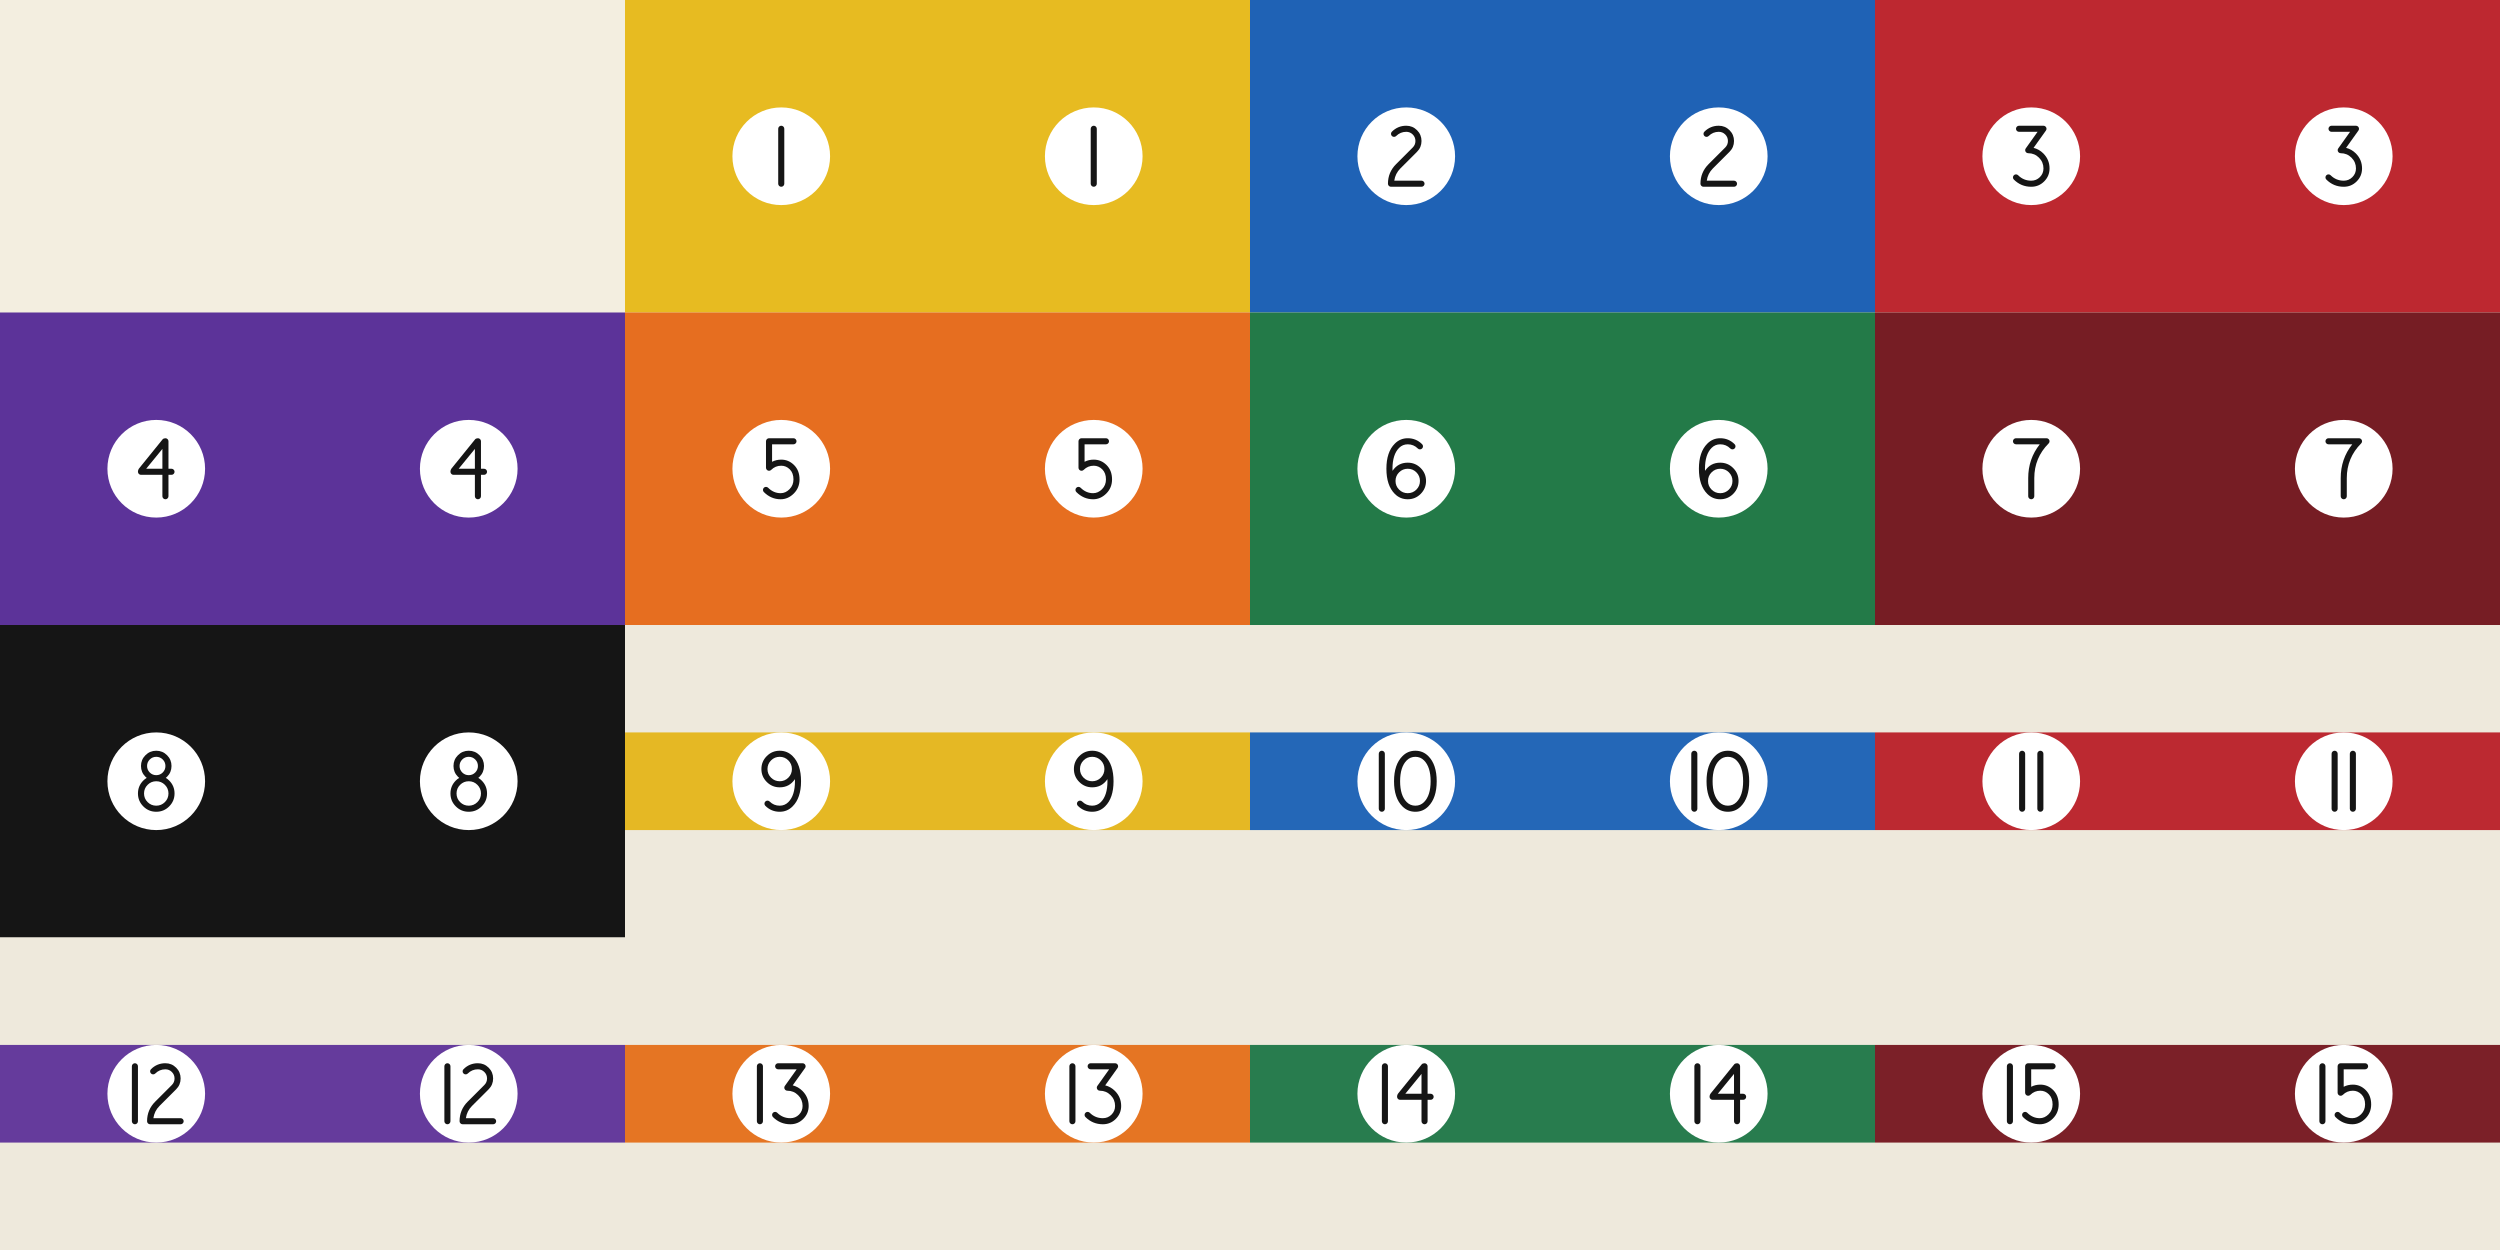
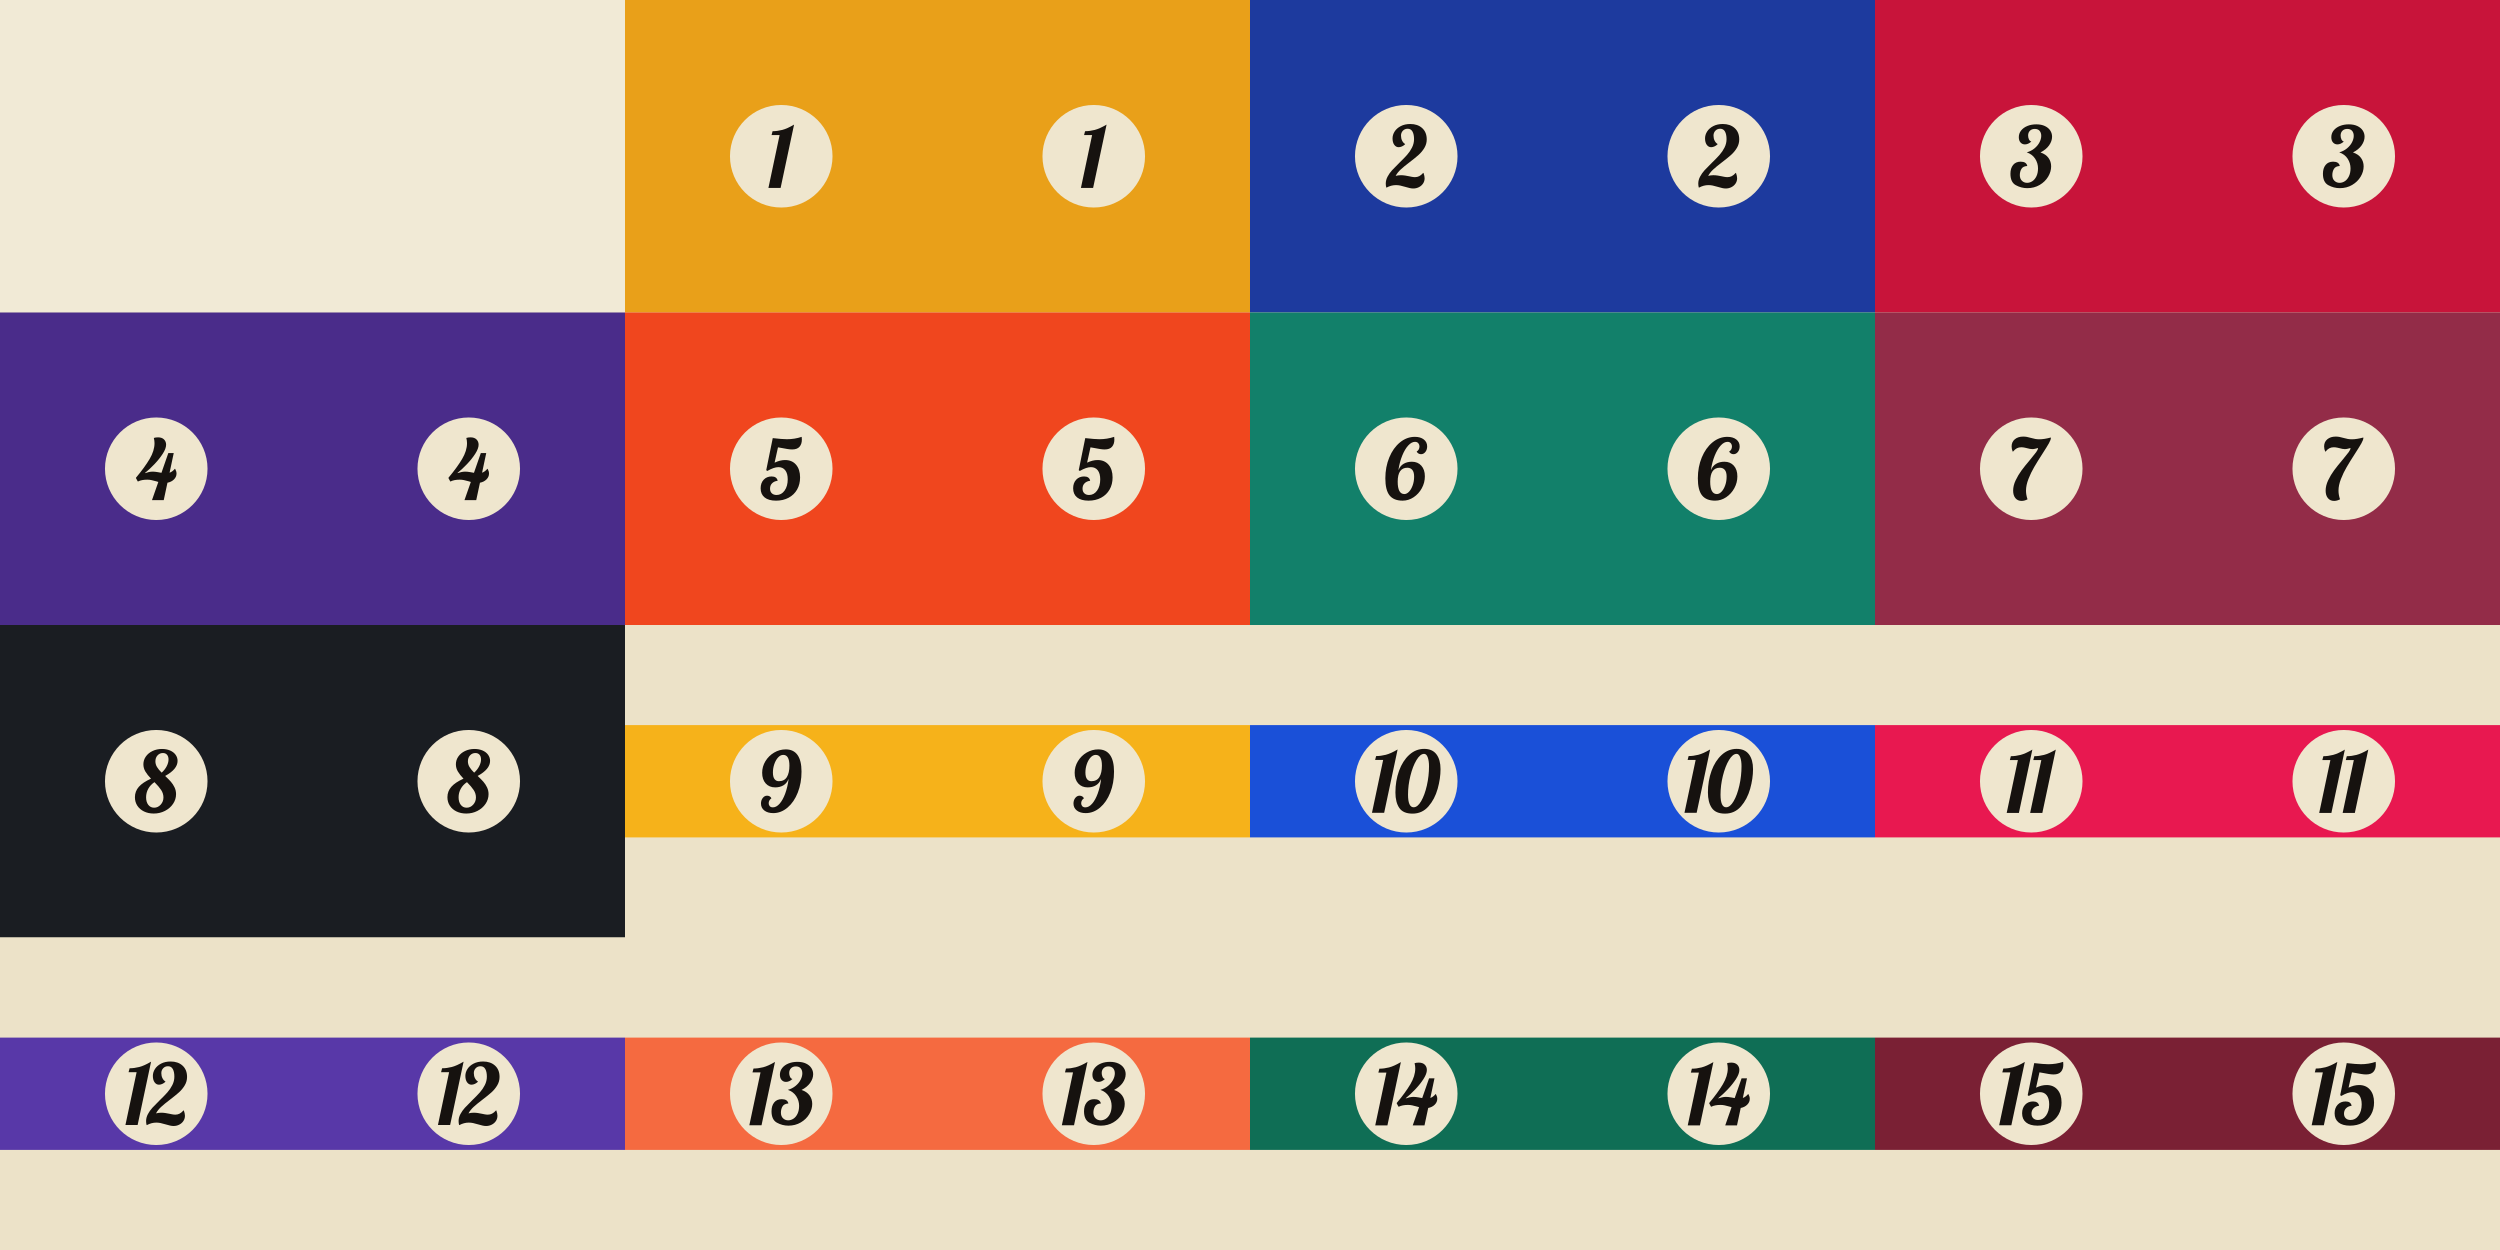
<svg xmlns="http://www.w3.org/2000/svg" width="2048" height="1024" viewBox="0 0 1024 512">
  <defs>
-     <symbol id="n1" viewBox="0 0 306 1024">
-       <path d="M102 973V51Q102 30 117.0 15.0Q132 0 153 0Q174 0 189.0 15.0Q204 30 204 51V973Q204 994 189.0 1009.0Q174 1024 153 1024Q132 1024 117.0 1009.0Q102 994 102 973Z" />
+     <symbol id="n1" viewBox="21.0 252.0 303.0 748.0">
+       <path d="M21.0 1000.0 L153.0 376.0 L58.0 376.0 L70.0 330.0 Q125.0 330.0 184.0 315.0 Q243.0 300.0 324.0 252.0 L324.0 252.0 L165.0 1000.0 L21.0 1000.0 Z" />
    </symbol>
-     <symbol id="n2" viewBox="0 0 716 1024">
-       <path d="M102 136Q102 115 117 100Q217 0 358 0Q464 0 539.0 75.0Q614 150 614 256Q614 362 539 437L259 717Q174 802 157 922H614Q635 922 650.0 937.0Q665 952 665 973Q665 994 650.0 1009.0Q635 1024 614 1024H102Q81 1024 66.0 1009.0Q51 994 51 973Q51 781 187 645L467 365Q512 320 512 256Q512 192 467.0 147.0Q422 102 358 102Q260 102 189 172Q174 187 153 187Q132 187 117.0 172.0Q102 157 102 136Z" />
+     <symbol id="n2" viewBox="-12.0 250.0 484.0 762.0">
+       <path d="M313.0 1012.0 Q293.0 1012.0 271.5 1007.0 Q250.0 1002.0 219.0 993.0 L219.0 993.0 Q182.0 982.0 158.0 977.0 Q134.0 972.0 108.0 972.0 L108.0 972.0 Q52.0 972.0 -2.0 1001.0 L-2.0 1001.0 L-6.0 1001.0 Q-12.0 977.0 -12.0 954.0 L-12.0 954.0 Q-12.0 912.0 9.5 871.5 Q31.0 831.0 62.0 797.0 Q93.0 763.0 147.0 710.0 L147.0 710.0 Q204.0 655.0 239.0 615.5 Q274.0 576.0 298.0 528.5 Q322.0 481.0 322.0 429.0 L322.0 429.0 Q322.0 372.0 303.5 339.0 Q285.0 306.0 247.0 306.0 L247.0 306.0 Q212.0 306.0 190.0 329.5 Q168.0 353.0 168.0 387.0 L168.0 387.0 Q168.0 421.0 181.5 447.5 Q195.0 474.0 216.0 486.0 L216.0 486.0 L216.0 490.0 Q199.0 506.0 179.0 515.0 Q159.0 524.0 140.0 524.0 L140.0 524.0 Q109.0 524.0 88.5 496.0 Q68.0 468.0 68.0 420.0 L68.0 420.0 Q68.0 378.0 92.5 339.0 Q117.0 300.0 165.0 275.0 Q213.0 250.0 278.0 250.0 L278.0 250.0 Q365.0 250.0 418.5 298.5 Q472.0 347.0 472.0 432.0 L472.0 432.0 Q472.0 486.0 444.5 532.0 Q417.0 578.0 377.0 614.0 Q337.0 650.0 270.0 701.0 L270.0 701.0 Q204.0 751.0 165.0 787.0 Q126.0 823.0 105.0 863.0 L105.0 863.0 Q134.0 855.0 167.0 855.0 L167.0 855.0 Q191.0 855.0 217.0 859.0 Q243.0 863.0 266.0 868.0 L266.0 868.0 Q270.0 869.0 292.5 873.5 Q315.0 878.0 333.0 878.0 L333.0 878.0 Q360.0 878.0 383.0 866.5 Q406.0 855.0 431.0 827.0 L431.0 827.0 L434.0 829.0 Q447.0 866.0 447.0 891.0 L447.0 891.0 Q447.0 926.0 428.5 953.5 Q410.0 981.0 379.0 996.5 Q348.0 1012.0 313.0 1012.0 L313.0 1012.0 Z" />
    </symbol>
-     <symbol id="n3" viewBox="0 0 716 1024">
-       <path d="M102 51Q102 30 117.0 15.0Q132 0 153 0H563Q584 0 599.0 15.0Q614 30 614 51Q614 67 604 81L397 371Q491 395 560 464Q665 569 665 717Q665 844 575.0 934.0Q485 1024 358 1024Q187 1024 66 903Q51 888 51 867Q51 846 66.0 831.0Q81 816 102 816Q123 816 138 831Q229 922 358 922Q443 922 503.0 862.0Q563 802 563 717Q563 611 488.0 536.0Q413 461 307 461Q286 461 271.0 446.0Q256 431 256 410Q256 394 266 380L464 102H153Q132 102 117.0 87.0Q102 72 102 51Z" />
+     <symbol id="n3" viewBox="6.0 251.0 492.0 754.0">
+       <path d="M205.0 1005.0 Q134.0 1005.0 70.0 970.0 Q6.0 935.0 6.0 835.0 L6.0 835.0 Q6.0 770.0 37.5 731.0 Q69.0 692.0 127.0 692.0 L127.0 692.0 Q195.0 692.0 205.0 743.0 L205.0 743.0 Q154.0 746.0 135.5 778.0 Q117.0 810.0 117.0 851.0 L117.0 851.0 Q117.0 894.0 142.0 918.0 Q167.0 942.0 203.0 942.0 L203.0 942.0 Q235.0 942.0 264.5 923.0 Q294.0 904.0 313.0 865.0 Q332.0 826.0 332.0 771.0 L332.0 771.0 Q332.0 710.0 298.5 657.5 Q265.0 605.0 199.0 582.0 L199.0 582.0 Q252.0 567.0 291.0 534.5 Q330.0 502.0 350.0 462.5 Q370.0 423.0 370.0 387.0 L370.0 387.0 Q370.0 350.0 350.5 327.5 Q331.0 305.0 294.0 305.0 L294.0 305.0 Q258.0 305.0 236.5 326.5 Q215.0 348.0 215.0 383.0 L215.0 383.0 Q215.0 407.0 224.5 428.0 Q234.0 449.0 253.0 454.0 L253.0 454.0 Q216.0 488.0 177.0 488.0 L177.0 488.0 Q146.0 488.0 125.5 465.5 Q105.0 443.0 105.0 403.0 L105.0 403.0 Q105.0 358.0 132.5 323.5 Q160.0 289.0 207.0 270.0 Q254.0 251.0 312.0 251.0 L312.0 251.0 Q371.0 251.0 413.0 271.0 Q455.0 291.0 476.5 324.0 Q498.0 357.0 498.0 397.0 L498.0 397.0 Q498.0 449.0 463.0 499.0 Q428.0 549.0 361.0 583.0 L361.0 583.0 Q424.0 604.0 455.5 647.5 Q487.0 691.0 487.0 748.0 L487.0 748.0 Q487.0 810.0 451.5 869.5 Q416.0 929.0 351.5 967.0 Q287.0 1005.0 205.0 1005.0 L205.0 1005.0 Z" />
    </symbol>
-     <symbol id="n4" viewBox="0 0 716 1024">
-       <path d="M512 1024Q491 1024 476.0 1009.0Q461 994 461 973V614H102Q81 614 66.0 599.0Q51 584 51 563Q51 528 75 500L466 17Q480 2 512 0Q533 0 548.0 15.0Q563 30 563 51V512H614Q635 512 650.0 527.0Q665 542 665 563Q665 584 650.0 599.0Q635 614 614 614H563V973Q563 994 548.0 1009.0Q533 1024 512 1024ZM461 512V179L189 512Z" />
+     <symbol id="n4" viewBox="-2.0 258.0 479.0 742.0">
+       <path d="M477.0 686.0 Q477.0 725.0 447.0 755.0 Q417.0 785.0 370.0 794.0 L370.0 794.0 L326.0 1000.0 L187.0 1000.0 L262.0 785.0 L243.0 779.0 Q203.0 768.0 180.0 763.0 Q157.0 758.0 131.0 758.0 L131.0 758.0 Q65.0 758.0 23.0 779.0 L23.0 779.0 L19.0 779.0 L-2.0 740.0 L-2.0 735.0 Q101.0 612.0 159.0 514.0 Q217.0 416.0 217.0 327.0 L217.0 327.0 Q217.0 297.0 209.0 265.0 L209.0 265.0 Q230.0 258.0 259.0 258.0 L259.0 258.0 Q304.0 258.0 329.0 282.5 Q354.0 307.0 354.0 345.0 L354.0 345.0 Q354.0 390.0 314.5 451.5 Q275.0 513.0 217.5 573.5 Q160.0 634.0 105.0 678.0 L105.0 678.0 L106.0 681.0 Q124.0 674.0 148.5 668.5 Q173.0 663.0 195.0 663.0 L195.0 663.0 Q220.0 663.0 255.0 669.0 Q290.0 675.0 299.0 677.0 L299.0 677.0 L380.0 444.0 L444.0 444.0 L395.0 676.0 Q430.0 663.0 458.0 629.0 L458.0 629.0 L461.0 631.0 Q477.0 659.0 477.0 686.0 L477.0 686.0 Z" />
    </symbol>
-     <symbol id="n5" viewBox="0 0 716 1024">
-       <path d="M358 359Q482 359 573.5 450.5Q665 542 665 691Q665 831 568.5 927.5Q472 1024 348 1024Q187 1024 66 903Q51 888 51 867Q51 846 66.0 831.0Q81 816 102 816Q123 816 138 831Q229 922 348 922Q430 922 496.5 855.5Q563 789 563 691Q563 584 501.5 522.5Q440 461 358 461Q259 461 189 531Q174 546 153 546Q132 546 117.0 531.0Q102 516 102 495V51Q102 30 117.0 15.0Q132 0 153 0H563Q584 0 599.0 15.0Q614 30 614 51Q614 72 599.0 87.0Q584 102 563 102H204V395Q274 359 358 359Z" />
+     <symbol id="n5" viewBox="15.0 251.0 487.0 754.0">
+       <path d="M197.0 1005.0 Q109.0 1005.0 62.0 967.0 Q15.0 929.0 15.0 859.0 L15.0 859.0 Q15.0 796.0 51.0 757.5 Q87.0 719.0 145.0 719.0 L145.0 719.0 Q206.0 719.0 216.0 770.0 L216.0 770.0 Q175.0 775.0 150.5 799.5 Q126.0 824.0 126.0 863.0 L126.0 863.0 Q126.0 898.0 147.0 918.0 Q168.0 938.0 203.0 938.0 L203.0 938.0 Q261.0 938.0 298.0 886.0 Q335.0 834.0 335.0 753.0 L335.0 753.0 Q335.0 684.0 306.0 646.5 Q277.0 609.0 225.0 609.0 L225.0 609.0 Q172.0 609.0 94.0 654.0 L94.0 654.0 L81.0 645.0 L158.0 266.0 Q271.0 279.0 326.0 279.0 L326.0 279.0 Q417.0 279.0 500.0 251.0 L500.0 251.0 Q502.0 273.0 502.0 284.0 L502.0 284.0 Q502.0 336.0 474.5 368.0 Q447.0 400.0 387.0 400.0 L387.0 400.0 Q364.0 400.0 332.0 395.0 Q300.0 390.0 271.0 384.0 L271.0 384.0 Q246.0 379.0 220.0 375.0 L220.0 375.0 L180.0 556.0 Q245.0 525.0 304.0 525.0 L304.0 525.0 Q386.0 525.0 433.5 580.5 Q481.0 636.0 481.0 731.0 L481.0 731.0 Q481.0 812.0 445.5 874.0 Q410.0 936.0 345.5 970.5 Q281.0 1005.0 197.0 1005.0 L197.0 1005.0 Z" />
    </symbol>
-     <symbol id="n6" viewBox="0 0 768 1024">
-       <path d="M409 1024Q282 1024 192 934Q51 793 51 512Q51 231 192 91Q282 0 409 0Q550 0 650 100Q665 115 665 136Q665 157 650.0 172.0Q635 187 614 187Q593 187 578 172Q508 102 409 102Q324 102 264 162Q153 273 153 512Q153 530 154 547Q245 410 409 410Q536 410 626.0 500.0Q716 590 716 717Q716 844 626.0 934.0Q536 1024 409 1024ZM409 922Q494 922 554.0 862.0Q614 802 614 717Q614 632 554.0 572.0Q494 512 409 512Q324 512 264.0 572.0Q204 632 204 717Q204 802 264 862Q324 922 409 922Z" />
+     <symbol id="n6" viewBox="16.0 251.0 494.0 754.0">
+       <path d="M220.0 1005.0 Q115.0 1005.0 65.5 942.5 Q16.0 880.0 16.0 741.0 L16.0 741.0 Q16.0 607.0 62.5 494.5 Q109.0 382.0 189.0 316.5 Q269.0 251.0 365.0 251.0 L365.0 251.0 Q431.0 251.0 470.5 282.0 Q510.0 313.0 510.0 364.0 L510.0 364.0 Q510.0 403.0 489.0 429.5 Q468.0 456.0 437.0 456.0 L437.0 456.0 Q420.0 456.0 406.0 447.0 Q392.0 438.0 386.0 424.0 L386.0 424.0 Q402.0 416.0 410.5 400.0 Q419.0 384.0 419.0 366.0 L419.0 366.0 Q419.0 343.0 405.5 326.5 Q392.0 310.0 367.0 310.0 L367.0 310.0 Q326.0 310.0 286.5 353.0 Q247.0 396.0 216.0 471.5 Q185.0 547.0 171.0 640.0 L171.0 640.0 L174.0 639.0 Q192.0 593.0 233.0 569.0 Q274.0 545.0 330.0 545.0 L330.0 545.0 Q399.0 545.0 441.0 591.5 Q483.0 638.0 483.0 718.0 L483.0 718.0 Q483.0 792.0 447.0 858.0 Q411.0 924.0 350.5 964.5 Q290.0 1005.0 220.0 1005.0 L220.0 1005.0 Z M241.0 927.0 Q269.0 927.0 295.5 899.5 Q322.0 872.0 339.0 824.5 Q356.0 777.0 356.0 721.0 L356.0 721.0 Q356.0 667.0 334.5 641.5 Q313.0 616.0 276.0 616.0 L276.0 616.0 Q162.0 616.0 162.0 781.0 L162.0 781.0 Q162.0 927.0 241.0 927.0 L241.0 927.0 Z" />
    </symbol>
-     <symbol id="n7" viewBox="0 0 716 1024">
-       <path d="M307 973V669Q307 346 501 102H102Q81 102 66.0 87.0Q51 72 51 51Q51 30 66.0 15.0Q81 0 102 0H614Q635 0 650.0 15.0Q665 30 665 51Q665 72 650 87Q409 328 409 669V973Q409 994 394.0 1009.0Q379 1024 358 1024Q337 1024 322.0 1009.0Q307 994 307 973Z" />
+     <symbol id="n7" viewBox="57.0 244.0 464.0 760.0">
+       <path d="M175.0 1004.0 Q129.0 1004.0 102.0 971.5 Q75.0 939.0 75.0 883.0 L75.0 883.0 Q75.0 823.0 105.0 760.0 Q135.0 697.0 174.5 643.5 Q214.0 590.0 276.0 517.0 L276.0 517.0 Q326.0 457.0 347.5 427.5 Q369.0 398.0 369.0 379.0 L369.0 379.0 Q351.0 384.0 334.0 388.0 Q317.0 392.0 302.0 392.0 L302.0 392.0 Q276.0 392.0 239.0 381.0 L239.0 381.0 Q235.0 380.0 213.5 375.0 Q192.0 370.0 171.0 370.0 L171.0 370.0 Q142.0 370.0 119.0 382.0 Q96.0 394.0 73.0 422.0 L73.0 422.0 L70.0 421.0 Q57.0 392.0 57.0 360.0 L57.0 360.0 Q57.0 307.0 95.0 275.5 Q133.0 244.0 194.0 244.0 L194.0 244.0 Q216.0 244.0 236.0 247.5 Q256.0 251.0 283.0 259.0 L283.0 259.0 Q315.0 268.0 337.0 272.0 Q359.0 276.0 385.0 276.0 L385.0 276.0 Q441.0 276.0 520.0 255.0 L520.0 255.0 L521.0 259.0 Q521.0 282.0 497.5 323.5 Q474.0 365.0 423.0 444.0 L423.0 444.0 Q363.0 537.0 324.0 603.5 Q285.0 670.0 256.0 744.5 Q227.0 819.0 227.0 882.0 L227.0 882.0 Q227.0 934.0 245.0 985.0 L245.0 985.0 Q210.0 1004.0 175.0 1004.0 L175.0 1004.0 Z" />
    </symbol>
-     <symbol id="n8" viewBox="0 0 716 1024">
-       <path d="M358 1024Q231 1024 141.0 934.0Q51 844 51 717Q51 590 141 500Q167 474 198 455Q187 447 177 437Q102 362 102 256Q102 150 177.0 75.0Q252 0 358 0Q464 0 539.0 75.0Q614 150 614 256Q614 362 539 437Q529 447 518 455Q549 474 575 500Q665 590 665 717Q665 844 575.0 934.0Q485 1024 358 1024ZM358 922Q443 922 503.0 862.0Q563 802 563 717Q563 632 503.0 572.0Q443 512 358 512Q273 512 213.0 572.0Q153 632 153 717Q153 802 213 862Q273 922 358 922ZM358 410Q422 410 467.0 365.0Q512 320 512 256Q512 192 467.0 147.0Q422 102 358 102Q294 102 249.0 147.0Q204 192 204 256Q204 320 249.0 365.0Q294 410 358 410Z" />
+     <symbol id="n8" viewBox="-2.0 243.0 504.0 763.0">
+       <path d="M355.0 562.0 Q397.0 601.0 422.5 630.0 Q448.0 659.0 466.0 696.5 Q484.0 734.0 484.0 777.0 L484.0 777.0 Q484.0 839.0 448.5 891.5 Q413.0 944.0 352.5 975.0 Q292.0 1006.0 220.0 1006.0 L220.0 1006.0 Q156.0 1006.0 105.5 981.5 Q55.0 957.0 26.5 913.5 Q-2.0 870.0 -2.0 813.0 L-2.0 813.0 Q-2.0 743.0 44.0 690.5 Q90.0 638.0 188.0 594.0 L188.0 594.0 Q145.0 549.0 121.5 509.5 Q98.0 470.0 98.0 424.0 L98.0 424.0 Q98.0 374.0 127.0 332.5 Q156.0 291.0 206.5 267.0 Q257.0 243.0 318.0 243.0 L318.0 243.0 Q371.0 243.0 413.0 261.0 Q455.0 279.0 478.5 311.5 Q502.0 344.0 502.0 384.0 L502.0 384.0 Q502.0 482.0 355.0 562.0 L355.0 562.0 Z M329.0 291.0 Q291.0 291.0 265.5 318.5 Q240.0 346.0 240.0 389.0 L240.0 389.0 Q240.0 425.0 259.0 456.5 Q278.0 488.0 314.0 523.0 L314.0 523.0 Q351.0 490.0 373.0 448.0 Q395.0 406.0 395.0 367.0 L395.0 367.0 Q395.0 332.0 377.5 311.5 Q360.0 291.0 329.0 291.0 L329.0 291.0 Z M225.0 937.0 Q270.0 937.0 302.5 901.0 Q335.0 865.0 335.0 816.0 L335.0 816.0 Q335.0 769.0 308.0 728.0 Q281.0 687.0 229.0 635.0 L229.0 635.0 Q181.0 667.0 155.5 713.5 Q130.0 760.0 130.0 814.0 L130.0 814.0 Q130.0 870.0 156.0 903.5 Q182.0 937.0 225.0 937.0 L225.0 937.0 Z" />
    </symbol>
-     <symbol id="n9" viewBox="0 0 768 1024">
-       <path d="M358 0Q485 0 575 90Q716 231 716 512Q716 793 575 933Q485 1024 358 1024Q217 1024 117 924Q102 909 102 888Q102 867 117.0 852.0Q132 837 153 837Q174 837 189 852Q259 922 358 922Q443 922 503 862Q614 751 614 512Q614 494 613 477Q522 614 358 614Q231 614 141.0 524.0Q51 434 51 307Q51 180 141.0 90.0Q231 0 358 0ZM358 102Q273 102 213.0 162.0Q153 222 153 307Q153 392 213.0 452.0Q273 512 358 512Q443 512 503.0 452.0Q563 392 563 307Q563 222 503 162Q443 102 358 102Z" />
+     <symbol id="n9" viewBox="13.0 250.0 479.0 753.0">
+       <path d="M158.0 1003.0 Q92.0 1003.0 52.5 972.0 Q13.0 941.0 13.0 890.0 L13.0 890.0 Q13.0 851.0 34.0 824.0 Q55.0 797.0 85.0 797.0 L85.0 797.0 Q103.0 797.0 117.5 806.0 Q132.0 815.0 136.0 829.0 L136.0 829.0 Q121.0 838.0 112.5 853.5 Q104.0 869.0 104.0 886.0 L104.0 886.0 Q104.0 907.0 116.5 921.0 Q129.0 935.0 154.0 935.0 L154.0 935.0 Q195.0 935.0 233.0 892.0 Q271.0 849.0 299.0 773.0 Q327.0 697.0 339.0 604.0 L339.0 604.0 L336.0 605.0 Q318.0 651.0 277.5 675.0 Q237.0 699.0 181.0 699.0 L181.0 699.0 Q111.0 699.0 69.0 652.5 Q27.0 606.0 27.0 526.0 L27.0 526.0 Q27.0 453.0 65.5 389.5 Q104.0 326.0 168.0 288.0 Q232.0 250.0 306.0 250.0 L306.0 250.0 Q398.0 250.0 445.0 316.5 Q492.0 383.0 492.0 513.0 L492.0 513.0 Q492.0 648.0 448.0 760.0 Q404.0 872.0 327.0 937.5 Q250.0 1003.0 158.0 1003.0 L158.0 1003.0 Z M224.0 626.0 Q289.0 626.0 319.0 577.0 Q349.0 528.0 349.0 442.0 L349.0 442.0 Q349.0 315.0 276.0 315.0 L276.0 315.0 Q243.0 315.0 215.0 345.5 Q187.0 376.0 170.5 424.0 Q154.0 472.0 154.0 523.0 L154.0 523.0 Q154.0 576.0 173.0 601.0 Q192.0 626.0 224.0 626.0 L224.0 626.0 Z" />
    </symbol>
-     <symbol id="n10" viewBox="0 0 1126 1024">
-       <path d="M102 973V51Q102 30 117.0 15.0Q132 0 153 0Q174 0 189.0 15.0Q204 30 204 51V973Q204 994 189.0 1009.0Q174 1024 153 1024Q132 1024 117.0 1009.0Q102 994 102 973Z" />
-       <path d="M358 512Q358 231 500 90Q589 0 716 0Q843 0 933 90Q1074 231 1074 512Q1074 793 933 934Q843 1024 716 1024Q589 1024 499 934Q358 793 358 512ZM716 102Q631 102 571 162Q460 273 460 512Q460 751 571 862Q631 922 716 922Q801 922 861 862Q972 751 972 512Q972 273 861 162Q801 102 716 102Z" />
+     <symbol id="n10" viewBox="21.0 245.0 810.0 765.0">
+       <path d="M21.0 1000.0 L153.0 376.0 L58.0 376.0 L70.0 330.0 Q125.0 330.0 184.0 315.0 Q243.0 300.0 324.0 252.0 L324.0 252.0 L165.0 1000.0 L21.0 1000.0 Z M500.0 1010.0 Q390.0 1010.0 344.0 943.0 Q298.0 876.0 298.0 760.0 L298.0 760.0 Q298.0 622.0 341.0 504.0 Q384.0 386.0 461.5 315.5 Q539.0 245.0 638.0 245.0 L638.0 245.0 Q734.0 245.0 782.5 309.0 Q831.0 373.0 831.0 485.0 L831.0 485.0 Q831.0 596.0 797.0 717.5 Q763.0 839.0 688.5 924.5 Q614.0 1010.0 500.0 1010.0 L500.0 1010.0 Z M513.0 935.0 Q560.0 935.0 602.0 863.0 Q644.0 791.0 669.5 678.0 Q695.0 565.0 695.0 450.0 L695.0 450.0 Q695.0 387.0 680.0 345.5 Q665.0 304.0 637.0 304.0 L637.0 304.0 Q591.0 304.0 547.0 377.0 Q503.0 450.0 475.0 563.0 Q447.0 676.0 447.0 785.0 L447.0 785.0 Q447.0 935.0 513.0 935.0 L513.0 935.0 Z" />
    </symbol>
-     <symbol id="n11" viewBox="0 0 612 1024">
-       <path d="M102 973V51Q102 30 117.0 15.0Q132 0 153 0Q174 0 189.0 15.0Q204 30 204 51V973Q204 994 189.0 1009.0Q174 1024 153 1024Q132 1024 117.0 1009.0Q102 994 102 973Z" />
-       <path d="M408 973V51Q408 30 423.0 15.0Q438 0 459 0Q480 0 495.0 15.0Q510 30 510 51V973Q510 994 495.0 1009.0Q480 1024 459 1024Q438 1024 423.0 1009.0Q408 994 408 973Z" />
+     <symbol id="n11" viewBox="21.0 252.0 580.0 748.0">
+       <path d="M21.0 1000.0 L153.0 376.0 L58.0 376.0 L70.0 330.0 Q125.0 330.0 184.0 315.0 Q243.0 300.0 324.0 252.0 L324.0 252.0 L165.0 1000.0 L21.0 1000.0 Z M298.0 1000.0 L430.0 376.0 L335.0 376.0 L347.0 330.0 Q402.0 330.0 461.0 315.0 Q520.0 300.0 601.0 252.0 L601.0 252.0 L442.0 1000.0 L298.0 1000.0 Z" />
    </symbol>
-     <symbol id="n12" viewBox="0 0 1022 1024">
-       <path d="M102 973V51Q102 30 117.0 15.0Q132 0 153 0Q174 0 189.0 15.0Q204 30 204 51V973Q204 994 189.0 1009.0Q174 1024 153 1024Q132 1024 117.0 1009.0Q102 994 102 973Z" />
-       <path d="M408 136Q408 115 423 100Q523 0 664 0Q770 0 845.0 75.0Q920 150 920 256Q920 362 845 437L565 717Q480 802 463 922H920Q941 922 956.0 937.0Q971 952 971 973Q971 994 956.0 1009.0Q941 1024 920 1024H408Q387 1024 372.0 1009.0Q357 994 357 973Q357 781 493 645L773 365Q818 320 818 256Q818 192 773.0 147.0Q728 102 664 102Q566 102 495 172Q480 187 459 187Q438 187 423.0 172.0Q408 157 408 136Z" />
+     <symbol id="n12" viewBox="21.0 250.0 728.0 762.0">
+       <path d="M21.0 1000.0 L153.0 376.0 L58.0 376.0 L70.0 330.0 Q125.0 330.0 184.0 315.0 Q243.0 300.0 324.0 252.0 L324.0 252.0 L165.0 1000.0 L21.0 1000.0 Z M590.0 1012.0 Q570.0 1012.0 548.5 1007.0 Q527.0 1002.0 496.0 993.0 L496.0 993.0 Q459.0 982.0 435.0 977.0 Q411.0 972.0 385.0 972.0 L385.0 972.0 Q329.0 972.0 275.0 1001.0 L275.0 1001.0 L271.0 1001.0 Q265.0 977.0 265.0 954.0 L265.0 954.0 Q265.0 912.0 286.5 871.5 Q308.0 831.0 339.0 797.0 Q370.0 763.0 424.0 710.0 L424.0 710.0 Q481.0 655.0 516.0 615.5 Q551.0 576.0 575.0 528.5 Q599.0 481.0 599.0 429.0 L599.0 429.0 Q599.0 372.0 580.5 339.0 Q562.0 306.0 524.0 306.0 L524.0 306.0 Q489.0 306.0 467.0 329.5 Q445.0 353.0 445.0 387.0 L445.0 387.0 Q445.0 421.0 458.5 447.5 Q472.0 474.0 493.0 486.0 L493.0 486.0 L493.0 490.0 Q476.0 506.0 456.0 515.0 Q436.0 524.0 417.0 524.0 L417.0 524.0 Q386.0 524.0 365.5 496.0 Q345.0 468.0 345.0 420.0 L345.0 420.0 Q345.0 378.0 369.5 339.0 Q394.0 300.0 442.0 275.0 Q490.0 250.0 555.0 250.0 L555.0 250.0 Q642.0 250.0 695.5 298.5 Q749.0 347.0 749.0 432.0 L749.0 432.0 Q749.0 486.0 721.5 532.0 Q694.0 578.0 654.0 614.0 Q614.0 650.0 547.0 701.0 L547.0 701.0 Q481.0 751.0 442.0 787.0 Q403.0 823.0 382.0 863.0 L382.0 863.0 Q411.0 855.0 444.0 855.0 L444.0 855.0 Q468.0 855.0 494.0 859.0 Q520.0 863.0 543.0 868.0 L543.0 868.0 Q547.0 869.0 569.5 873.5 Q592.0 878.0 610.0 878.0 L610.0 878.0 Q637.0 878.0 660.0 866.5 Q683.0 855.0 708.0 827.0 L708.0 827.0 L711.0 829.0 Q724.0 866.0 724.0 891.0 L724.0 891.0 Q724.0 926.0 705.5 953.5 Q687.0 981.0 656.0 996.5 Q625.0 1012.0 590.0 1012.0 L590.0 1012.0 Z" />
    </symbol>
-     <symbol id="n13" viewBox="0 0 1022 1024">
-       <path d="M102 973V51Q102 30 117.0 15.0Q132 0 153 0Q174 0 189.0 15.0Q204 30 204 51V973Q204 994 189.0 1009.0Q174 1024 153 1024Q132 1024 117.0 1009.0Q102 994 102 973Z" />
-       <path d="M408 51Q408 30 423.0 15.0Q438 0 459 0H869Q890 0 905.0 15.0Q920 30 920 51Q920 67 910 81L703 371Q797 395 866 464Q971 569 971 717Q971 844 881.0 934.0Q791 1024 664 1024Q493 1024 372 903Q357 888 357 867Q357 846 372.0 831.0Q387 816 408 816Q429 816 444 831Q535 922 664 922Q749 922 809.0 862.0Q869 802 869 717Q869 611 794.0 536.0Q719 461 613 461Q592 461 577.0 446.0Q562 431 562 410Q562 394 572 380L770 102H459Q438 102 423.0 87.0Q408 72 408 51Z" />
+     <symbol id="n13" viewBox="21.0 251.0 754.0 754.0">
+       <path d="M21.0 1000.0 L153.0 376.0 L58.0 376.0 L70.0 330.0 Q125.0 330.0 184.0 315.0 Q243.0 300.0 324.0 252.0 L324.0 252.0 L165.0 1000.0 L21.0 1000.0 Z M482.0 1005.0 Q411.0 1005.0 347.0 970.0 Q283.0 935.0 283.0 835.0 L283.0 835.0 Q283.0 770.0 314.5 731.0 Q346.0 692.0 404.0 692.0 L404.0 692.0 Q472.0 692.0 482.0 743.0 L482.0 743.0 Q431.0 746.0 412.5 778.0 Q394.0 810.0 394.0 851.0 L394.0 851.0 Q394.0 894.0 419.0 918.0 Q444.0 942.0 480.0 942.0 L480.0 942.0 Q512.0 942.0 541.5 923.0 Q571.0 904.0 590.0 865.0 Q609.0 826.0 609.0 771.0 L609.0 771.0 Q609.0 710.0 575.5 657.5 Q542.0 605.0 476.0 582.0 L476.0 582.0 Q529.0 567.0 568.0 534.5 Q607.0 502.0 627.0 462.5 Q647.0 423.0 647.0 387.0 L647.0 387.0 Q647.0 350.0 627.5 327.5 Q608.0 305.0 571.0 305.0 L571.0 305.0 Q535.0 305.0 513.5 326.5 Q492.0 348.0 492.0 383.0 L492.0 383.0 Q492.0 407.0 501.5 428.0 Q511.0 449.0 530.0 454.0 L530.0 454.0 Q493.0 488.0 454.0 488.0 L454.0 488.0 Q423.0 488.0 402.5 465.5 Q382.0 443.0 382.0 403.0 L382.0 403.0 Q382.0 358.0 409.5 323.5 Q437.0 289.0 484.0 270.0 Q531.0 251.0 589.0 251.0 L589.0 251.0 Q648.0 251.0 690.0 271.0 Q732.0 291.0 753.5 324.0 Q775.0 357.0 775.0 397.0 L775.0 397.0 Q775.0 449.0 740.0 499.0 Q705.0 549.0 638.0 583.0 L638.0 583.0 Q701.0 604.0 732.5 647.5 Q764.0 691.0 764.0 748.0 L764.0 748.0 Q764.0 810.0 728.5 869.5 Q693.0 929.0 628.5 967.0 Q564.0 1005.0 482.0 1005.0 L482.0 1005.0 Z" />
    </symbol>
-     <symbol id="n14" viewBox="0 0 1022 1024">
-       <path d="M102 973V51Q102 30 117.0 15.0Q132 0 153 0Q174 0 189.0 15.0Q204 30 204 51V973Q204 994 189.0 1009.0Q174 1024 153 1024Q132 1024 117.0 1009.0Q102 994 102 973Z" />
-       <path d="M818 1024Q797 1024 782.0 1009.0Q767 994 767 973V614H408Q387 614 372.0 599.0Q357 584 357 563Q357 528 381 500L772 17Q786 2 818 0Q839 0 854.0 15.0Q869 30 869 51V512H920Q941 512 956.0 527.0Q971 542 971 563Q971 584 956.0 599.0Q941 614 920 614H869V973Q869 994 854.0 1009.0Q839 1024 818 1024ZM767 512V179L495 512Z" />
+     <symbol id="n14" viewBox="21.0 252.0 733.0 748.0">
+       <path d="M21.0 1000.0 L153.0 376.0 L58.0 376.0 L70.0 330.0 Q125.0 330.0 184.0 315.0 Q243.0 300.0 324.0 252.0 L324.0 252.0 L165.0 1000.0 L21.0 1000.0 Z M754.0 686.0 Q754.0 725.0 724.0 755.0 Q694.0 785.0 647.0 794.0 L647.0 794.0 L603.0 1000.0 L464.0 1000.0 L539.0 785.0 L520.0 779.0 Q480.0 768.0 457.0 763.0 Q434.0 758.0 408.0 758.0 L408.0 758.0 Q342.0 758.0 300.0 779.0 L300.0 779.0 L296.0 779.0 L275.0 740.0 L275.0 735.0 Q378.0 612.0 436.0 514.0 Q494.0 416.0 494.0 327.0 L494.0 327.0 Q494.0 297.0 486.0 265.0 L486.0 265.0 Q507.0 258.0 536.0 258.0 L536.0 258.0 Q581.0 258.0 606.0 282.5 Q631.0 307.0 631.0 345.0 L631.0 345.0 Q631.0 390.0 591.5 451.5 Q552.0 513.0 494.5 573.5 Q437.0 634.0 382.0 678.0 L382.0 678.0 L383.0 681.0 Q401.0 674.0 425.5 668.5 Q450.0 663.0 472.0 663.0 L472.0 663.0 Q497.0 663.0 532.0 669.0 Q567.0 675.0 576.0 677.0 L576.0 677.0 L657.0 444.0 L721.0 444.0 L672.0 676.0 Q707.0 663.0 735.0 629.0 L735.0 629.0 L738.0 631.0 Q754.0 659.0 754.0 686.0 L754.0 686.0 Z" />
    </symbol>
-     <symbol id="n15" viewBox="0 0 1022 1024">
-       <path d="M102 973V51Q102 30 117.0 15.0Q132 0 153 0Q174 0 189.0 15.0Q204 30 204 51V973Q204 994 189.0 1009.0Q174 1024 153 1024Q132 1024 117.0 1009.0Q102 994 102 973Z" />
-       <path d="M664 359Q788 359 879.5 450.5Q971 542 971 691Q971 831 874.5 927.5Q778 1024 654 1024Q493 1024 372 903Q357 888 357 867Q357 846 372.0 831.0Q387 816 408 816Q429 816 444 831Q535 922 654 922Q736 922 802.5 855.5Q869 789 869 691Q869 584 807.5 522.5Q746 461 664 461Q565 461 495 531Q480 546 459 546Q438 546 423.0 531.0Q408 516 408 495V51Q408 30 423.0 15.0Q438 0 459 0H869Q890 0 905.0 15.0Q920 30 920 51Q920 72 905.0 87.0Q890 102 869 102H510V395Q580 359 664 359Z" />
+     <symbol id="n15" viewBox="21.0 251.0 758.0 754.0">
+       <path d="M21.0 1000.0 L153.0 376.0 L58.0 376.0 L70.0 330.0 Q125.0 330.0 184.0 315.0 Q243.0 300.0 324.0 252.0 L324.0 252.0 L165.0 1000.0 L21.0 1000.0 Z M474.0 1005.0 Q386.0 1005.0 339.0 967.0 Q292.0 929.0 292.0 859.0 L292.0 859.0 Q292.0 796.0 328.0 757.5 Q364.0 719.0 422.0 719.0 L422.0 719.0 Q483.0 719.0 493.0 770.0 L493.0 770.0 Q452.0 775.0 427.5 799.5 Q403.0 824.0 403.0 863.0 L403.0 863.0 Q403.0 898.0 424.0 918.0 Q445.0 938.0 480.0 938.0 L480.0 938.0 Q538.0 938.0 575.0 886.0 Q612.0 834.0 612.0 753.0 L612.0 753.0 Q612.0 684.0 583.0 646.5 Q554.0 609.0 502.0 609.0 L502.0 609.0 Q449.0 609.0 371.0 654.0 L371.0 654.0 L358.0 645.0 L435.0 266.0 Q548.0 279.0 603.0 279.0 L603.0 279.0 Q694.0 279.0 777.0 251.0 L777.0 251.0 Q779.0 273.0 779.0 284.0 L779.0 284.0 Q779.0 336.0 751.5 368.0 Q724.0 400.0 664.0 400.0 L664.0 400.0 Q641.0 400.0 609.0 395.0 Q577.0 390.0 548.0 384.0 L548.0 384.0 Q523.0 379.0 497.0 375.0 L497.0 375.0 L457.0 556.0 Q522.0 525.0 581.0 525.0 L581.0 525.0 Q663.0 525.0 710.5 580.5 Q758.0 636.0 758.0 731.0 L758.0 731.0 Q758.0 812.0 722.5 874.0 Q687.0 936.0 622.5 970.5 Q558.0 1005.0 474.0 1005.0 L474.0 1005.0 Z" />
    </symbol>
  </defs>
-   <rect width="1024" height="512" fill="#eee9dc" />
-   <g fill="#151515">
+   <rect width="1024" height="512" fill="#ece2c8" />
+   <g fill="#16120f">
    <g transform="translate(0 0)">
-       <rect width="256" height="128" fill="#f3eee0" />
+       <rect width="256" height="128" fill="#f1ead6" />
    </g>
-     <g transform="translate(256 0)" color="#e7bb21">
+     <g transform="translate(256 0)" color="#e9a019">
      <rect width="256" height="128" fill="currentColor" />
-       <circle cx="64" cy="64" r="20" fill="#fff" />
-       <circle cx="192" cy="64" r="20" fill="#fff" />
-       <use href="#n1" x="60.265" y="51.5" width="7.471" height="25" />
-       <use href="#n1" x="188.265" y="51.5" width="7.471" height="25" />
+       <circle cx="64" cy="64" r="21" fill="#efe6ce" />
+       <use href="#n1" x="58.748" y="51.035" width="10.504" height="25.931" />
+       <circle cx="192" cy="64" r="21" fill="#efe6ce" />
+       <use href="#n1" x="186.748" y="51.035" width="10.504" height="25.931" />
    </g>
-     <g transform="translate(512 0)" color="#1f62b5">
+     <g transform="translate(512 0)" color="#1d3a9e">
      <rect width="256" height="128" fill="currentColor" />
-       <circle cx="64" cy="64" r="20" fill="#fff" />
-       <circle cx="192" cy="64" r="20" fill="#fff" />
-       <use href="#n2" x="55.260" y="51.5" width="17.480" height="25" />
-       <use href="#n2" x="183.260" y="51.5" width="17.480" height="25" />
+       <circle cx="64" cy="64" r="21" fill="#efe6ce" />
+       <use href="#n2" x="55.611" y="50.792" width="16.779" height="26.416" />
+       <circle cx="192" cy="64" r="21" fill="#efe6ce" />
+       <use href="#n2" x="183.611" y="50.792" width="16.779" height="26.416" />
    </g>
-     <g transform="translate(768 0)" color="#bd2830">
+     <g transform="translate(768 0)" color="#c8143a">
      <rect width="256" height="128" fill="currentColor" />
-       <circle cx="64" cy="64" r="20" fill="#fff" />
-       <circle cx="192" cy="64" r="20" fill="#fff" />
-       <use href="#n3" x="55.260" y="51.5" width="17.480" height="25" />
-       <use href="#n3" x="183.260" y="51.5" width="17.480" height="25" />
+       <circle cx="64" cy="64" r="21" fill="#efe6ce" />
+       <use href="#n3" x="55.472" y="50.931" width="17.056" height="26.139" />
+       <circle cx="192" cy="64" r="21" fill="#efe6ce" />
+       <use href="#n3" x="183.472" y="50.931" width="17.056" height="26.139" />
    </g>
-     <g transform="translate(0 128)" color="#5c3399">
+     <g transform="translate(0 128)" color="#4a2c8a">
      <rect width="256" height="128" fill="currentColor" />
-       <circle cx="64" cy="64" r="20" fill="#fff" />
-       <circle cx="192" cy="64" r="20" fill="#fff" />
-       <use href="#n4" x="55.260" y="51.5" width="17.480" height="25" />
-       <use href="#n4" x="183.260" y="51.5" width="17.480" height="25" />
+       <circle cx="64" cy="64" r="21" fill="#efe6ce" />
+       <use href="#n4" x="55.697" y="51.139" width="16.605" height="25.723" />
+       <circle cx="192" cy="64" r="21" fill="#efe6ce" />
+       <use href="#n4" x="183.697" y="51.139" width="16.605" height="25.723" />
    </g>
-     <g transform="translate(256 128)" color="#e66e20">
+     <g transform="translate(256 128)" color="#f0461e">
      <rect width="256" height="128" fill="currentColor" />
-       <circle cx="64" cy="64" r="20" fill="#fff" />
-       <circle cx="192" cy="64" r="20" fill="#fff" />
-       <use href="#n5" x="55.260" y="51.5" width="17.480" height="25" />
-       <use href="#n5" x="183.260" y="51.5" width="17.480" height="25" />
+       <circle cx="64" cy="64" r="21" fill="#efe6ce" />
+       <use href="#n5" x="55.559" y="50.931" width="16.883" height="26.139" />
+       <circle cx="192" cy="64" r="21" fill="#efe6ce" />
+       <use href="#n5" x="183.559" y="50.931" width="16.883" height="26.139" />
    </g>
-     <g transform="translate(512 128)" color="#237a48">
+     <g transform="translate(512 128)" color="#12806a">
      <rect width="256" height="128" fill="currentColor" />
-       <circle cx="64" cy="64" r="20" fill="#fff" />
-       <circle cx="192" cy="64" r="20" fill="#fff" />
-       <use href="#n6" x="54.625" y="51.5" width="18.750" height="25" />
-       <use href="#n6" x="182.625" y="51.5" width="18.750" height="25" />
+       <circle cx="64" cy="64" r="21" fill="#efe6ce" />
+       <use href="#n6" x="55.437" y="50.931" width="17.125" height="26.139" />
+       <circle cx="192" cy="64" r="21" fill="#efe6ce" />
+       <use href="#n6" x="183.437" y="50.931" width="17.125" height="26.139" />
    </g>
-     <g transform="translate(768 128)" color="#761d24">
+     <g transform="translate(768 128)" color="#932c48">
      <rect width="256" height="128" fill="currentColor" />
-       <circle cx="64" cy="64" r="20" fill="#fff" />
-       <circle cx="192" cy="64" r="20" fill="#fff" />
-       <use href="#n7" x="55.260" y="51.5" width="17.480" height="25" />
-       <use href="#n7" x="183.260" y="51.5" width="17.480" height="25" />
+       <circle cx="64" cy="64" r="21" fill="#efe6ce" />
+       <use href="#n7" x="55.957" y="50.827" width="16.085" height="26.347" />
+       <circle cx="192" cy="64" r="21" fill="#efe6ce" />
+       <use href="#n7" x="183.957" y="50.827" width="16.085" height="26.347" />
    </g>
-     <g transform="translate(0 256)" color="#151515">
+     <g transform="translate(0 256)" color="#1a1d22">
      <rect width="256" height="128" fill="currentColor" />
-       <circle cx="64" cy="64" r="20" fill="#fff" />
-       <circle cx="192" cy="64" r="20" fill="#fff" />
-       <use href="#n8" x="55.260" y="51.5" width="17.480" height="25" />
-       <use href="#n8" x="183.260" y="51.5" width="17.480" height="25" />
+       <circle cx="64" cy="64" r="21" fill="#efe6ce" />
+       <use href="#n8" x="55.264" y="50.775" width="17.472" height="26.451" />
+       <circle cx="192" cy="64" r="21" fill="#efe6ce" />
+       <use href="#n8" x="183.264" y="50.775" width="17.472" height="26.451" />
    </g>
-     <g transform="translate(256 256)" color="#e5b824">
-       <rect width="256" height="128" fill="#eee9dc" />
-       <rect y="44" width="256" height="40" fill="currentColor" />
-       <circle cx="64" cy="64" r="20" fill="#fff" />
-       <circle cx="192" cy="64" r="20" fill="#fff" />
-       <use href="#n9" x="54.625" y="51.5" width="18.750" height="25" />
-       <use href="#n9" x="182.625" y="51.5" width="18.750" height="25" />
+     <g transform="translate(256 256)" color="#f6b21a">
+       <rect width="256" height="128" fill="#ece2c8" />
+       <rect y="41" width="256" height="46" fill="currentColor" />
+       <circle cx="64" cy="64" r="21" fill="#efe6ce" />
+       <use href="#n9" x="55.697" y="50.948" width="16.605" height="26.104" />
+       <circle cx="192" cy="64" r="21" fill="#efe6ce" />
+       <use href="#n9" x="183.697" y="50.948" width="16.605" height="26.104" />
    </g>
-     <g transform="translate(512 256)" color="#2467b7">
-       <rect width="256" height="128" fill="#eee9dc" />
-       <rect y="44" width="256" height="40" fill="currentColor" />
-       <circle cx="64" cy="64" r="20" fill="#fff" />
-       <circle cx="192" cy="64" r="20" fill="#fff" />
-       <use href="#n10" x="50.255" y="51.5" width="27.490" height="25" />
-       <use href="#n10" x="178.255" y="51.5" width="27.490" height="25" />
+     <g transform="translate(512 256)" color="#1a50d8">
+       <rect width="256" height="128" fill="#ece2c8" />
+       <rect y="41" width="256" height="46" fill="currentColor" />
+       <circle cx="64" cy="64" r="21" fill="#efe6ce" />
+       <use href="#n10" x="49.960" y="50.740" width="28.080" height="26.520" />
+       <circle cx="192" cy="64" r="21" fill="#efe6ce" />
+       <use href="#n10" x="177.960" y="50.740" width="28.080" height="26.520" />
    </g>
-     <g transform="translate(768 256)" color="#bc2931">
-       <rect width="256" height="128" fill="#eee9dc" />
-       <rect y="44" width="256" height="40" fill="currentColor" />
-       <circle cx="64" cy="64" r="20" fill="#fff" />
-       <circle cx="192" cy="64" r="20" fill="#fff" />
-       <use href="#n11" x="56.529" y="51.5" width="14.941" height="25" />
-       <use href="#n11" x="184.529" y="51.5" width="14.941" height="25" />
+     <g transform="translate(768 256)" color="#e81850">
+       <rect width="256" height="128" fill="#ece2c8" />
+       <rect y="41" width="256" height="46" fill="currentColor" />
+       <circle cx="64" cy="64" r="21" fill="#efe6ce" />
+       <use href="#n11" x="53.947" y="51.035" width="20.107" height="25.931" />
+       <circle cx="192" cy="64" r="21" fill="#efe6ce" />
+       <use href="#n11" x="181.947" y="51.035" width="20.107" height="25.931" />
    </g>
-     <g transform="translate(0 384)" color="#653b9c">
-       <rect width="256" height="128" fill="#eee9dc" />
-       <rect y="44" width="256" height="40" fill="currentColor" />
-       <circle cx="64" cy="64" r="20" fill="#fff" />
-       <circle cx="192" cy="64" r="20" fill="#fff" />
-       <use href="#n12" x="51.524" y="51.5" width="24.951" height="25" />
-       <use href="#n12" x="179.524" y="51.5" width="24.951" height="25" />
+     <g transform="translate(0 384)" color="#5838a8">
+       <rect width="256" height="128" fill="#ece2c8" />
+       <rect y="41" width="256" height="46" fill="currentColor" />
+       <circle cx="64" cy="64" r="21" fill="#efe6ce" />
+       <use href="#n12" x="51.381" y="50.792" width="25.237" height="26.416" />
+       <circle cx="192" cy="64" r="21" fill="#efe6ce" />
+       <use href="#n12" x="179.381" y="50.792" width="25.237" height="26.416" />
    </g>
-     <g transform="translate(256 384)" color="#e57523">
-       <rect width="256" height="128" fill="#eee9dc" />
-       <rect y="44" width="256" height="40" fill="currentColor" />
-       <circle cx="64" cy="64" r="20" fill="#fff" />
-       <circle cx="192" cy="64" r="20" fill="#fff" />
-       <use href="#n13" x="51.524" y="51.5" width="24.951" height="25" />
-       <use href="#n13" x="179.524" y="51.5" width="24.951" height="25" />
+     <g transform="translate(256 384)" color="#f56a40">
+       <rect width="256" height="128" fill="#ece2c8" />
+       <rect y="41" width="256" height="46" fill="currentColor" />
+       <circle cx="64" cy="64" r="21" fill="#efe6ce" />
+       <use href="#n13" x="50.931" y="50.931" width="26.139" height="26.139" />
+       <circle cx="192" cy="64" r="21" fill="#efe6ce" />
+       <use href="#n13" x="178.931" y="50.931" width="26.139" height="26.139" />
    </g>
-     <g transform="translate(512 384)" color="#287c4e">
-       <rect width="256" height="128" fill="#eee9dc" />
-       <rect y="44" width="256" height="40" fill="currentColor" />
-       <circle cx="64" cy="64" r="20" fill="#fff" />
-       <circle cx="192" cy="64" r="20" fill="#fff" />
-       <use href="#n14" x="51.524" y="51.5" width="24.951" height="25" />
-       <use href="#n14" x="179.524" y="51.5" width="24.951" height="25" />
+     <g transform="translate(512 384)" color="#0f6e55">
+       <rect width="256" height="128" fill="#ece2c8" />
+       <rect y="41" width="256" height="46" fill="currentColor" />
+       <circle cx="64" cy="64" r="21" fill="#efe6ce" />
+       <use href="#n14" x="51.295" y="51.035" width="25.411" height="25.931" />
+       <circle cx="192" cy="64" r="21" fill="#efe6ce" />
+       <use href="#n14" x="179.295" y="51.035" width="25.411" height="25.931" />
    </g>
-     <g transform="translate(768 384)" color="#7b2028">
-       <rect width="256" height="128" fill="#eee9dc" />
-       <rect y="44" width="256" height="40" fill="currentColor" />
-       <circle cx="64" cy="64" r="20" fill="#fff" />
-       <circle cx="192" cy="64" r="20" fill="#fff" />
-       <use href="#n15" x="51.524" y="51.5" width="24.951" height="25" />
-       <use href="#n15" x="179.524" y="51.5" width="24.951" height="25" />
+     <g transform="translate(768 384)" color="#7a2034">
+       <rect width="256" height="128" fill="#ece2c8" />
+       <rect y="41" width="256" height="46" fill="currentColor" />
+       <circle cx="64" cy="64" r="21" fill="#efe6ce" />
+       <use href="#n15" x="50.861" y="50.931" width="26.277" height="26.139" />
+       <circle cx="192" cy="64" r="21" fill="#efe6ce" />
+       <use href="#n15" x="178.861" y="50.931" width="26.277" height="26.139" />
    </g>
  </g>
</svg>
